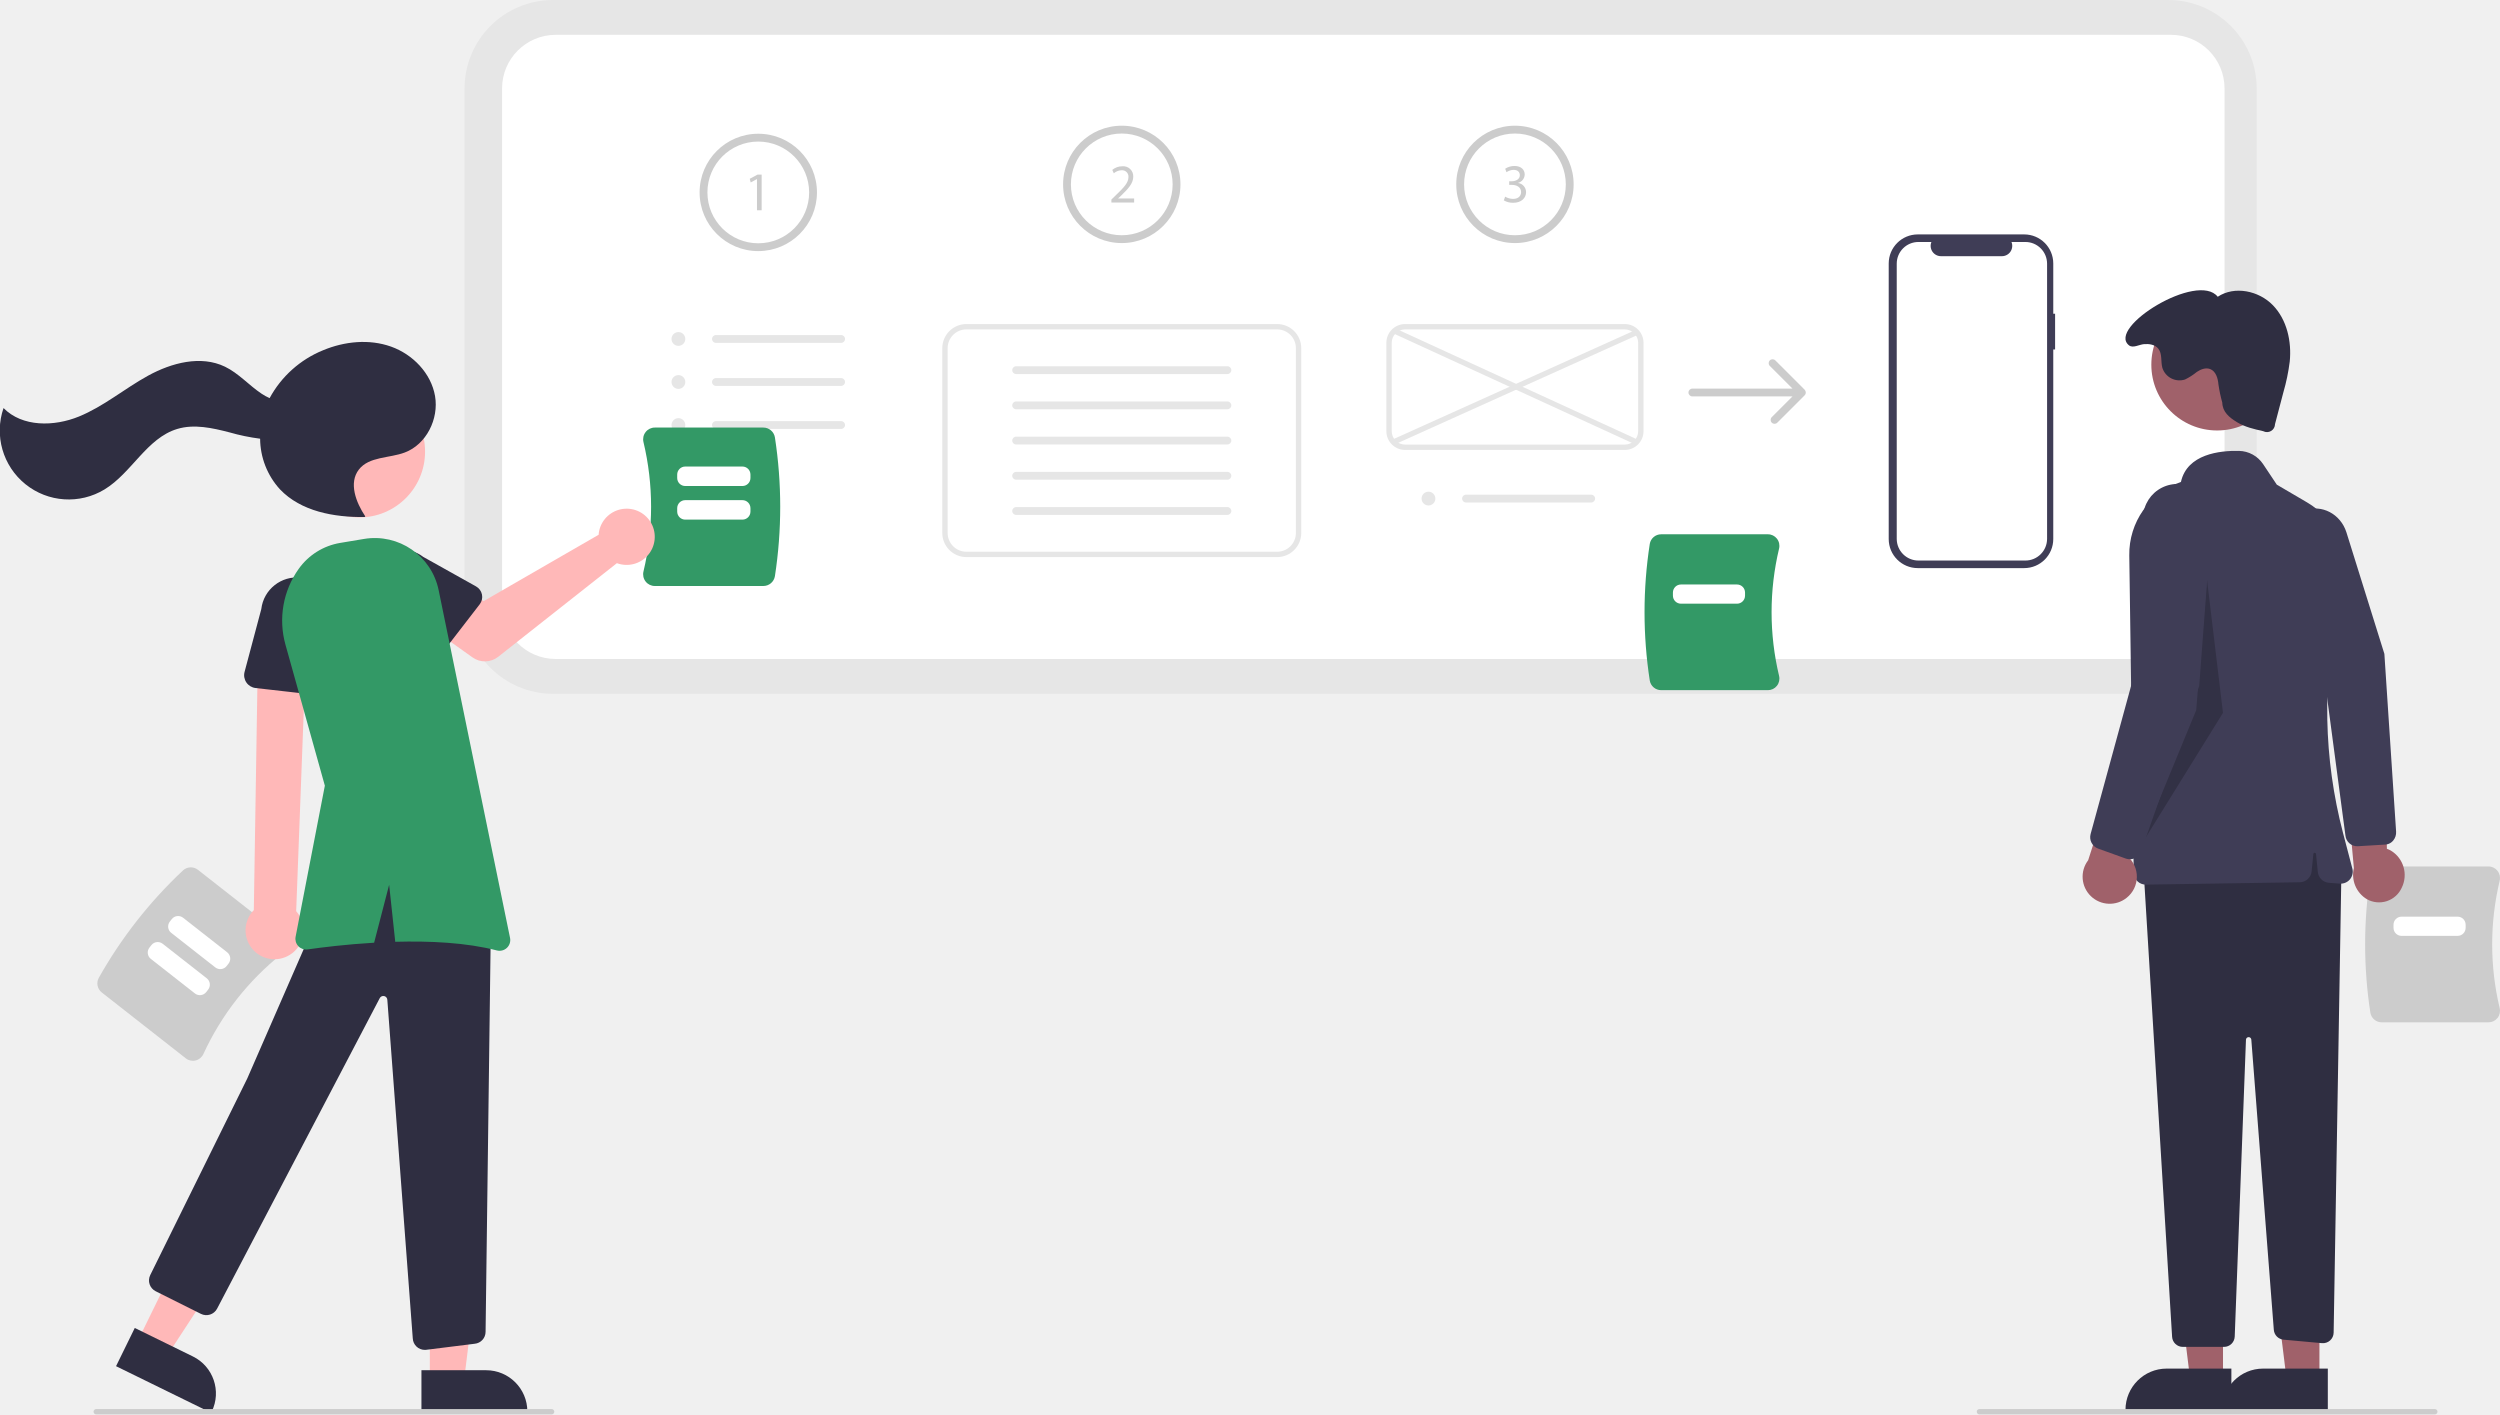
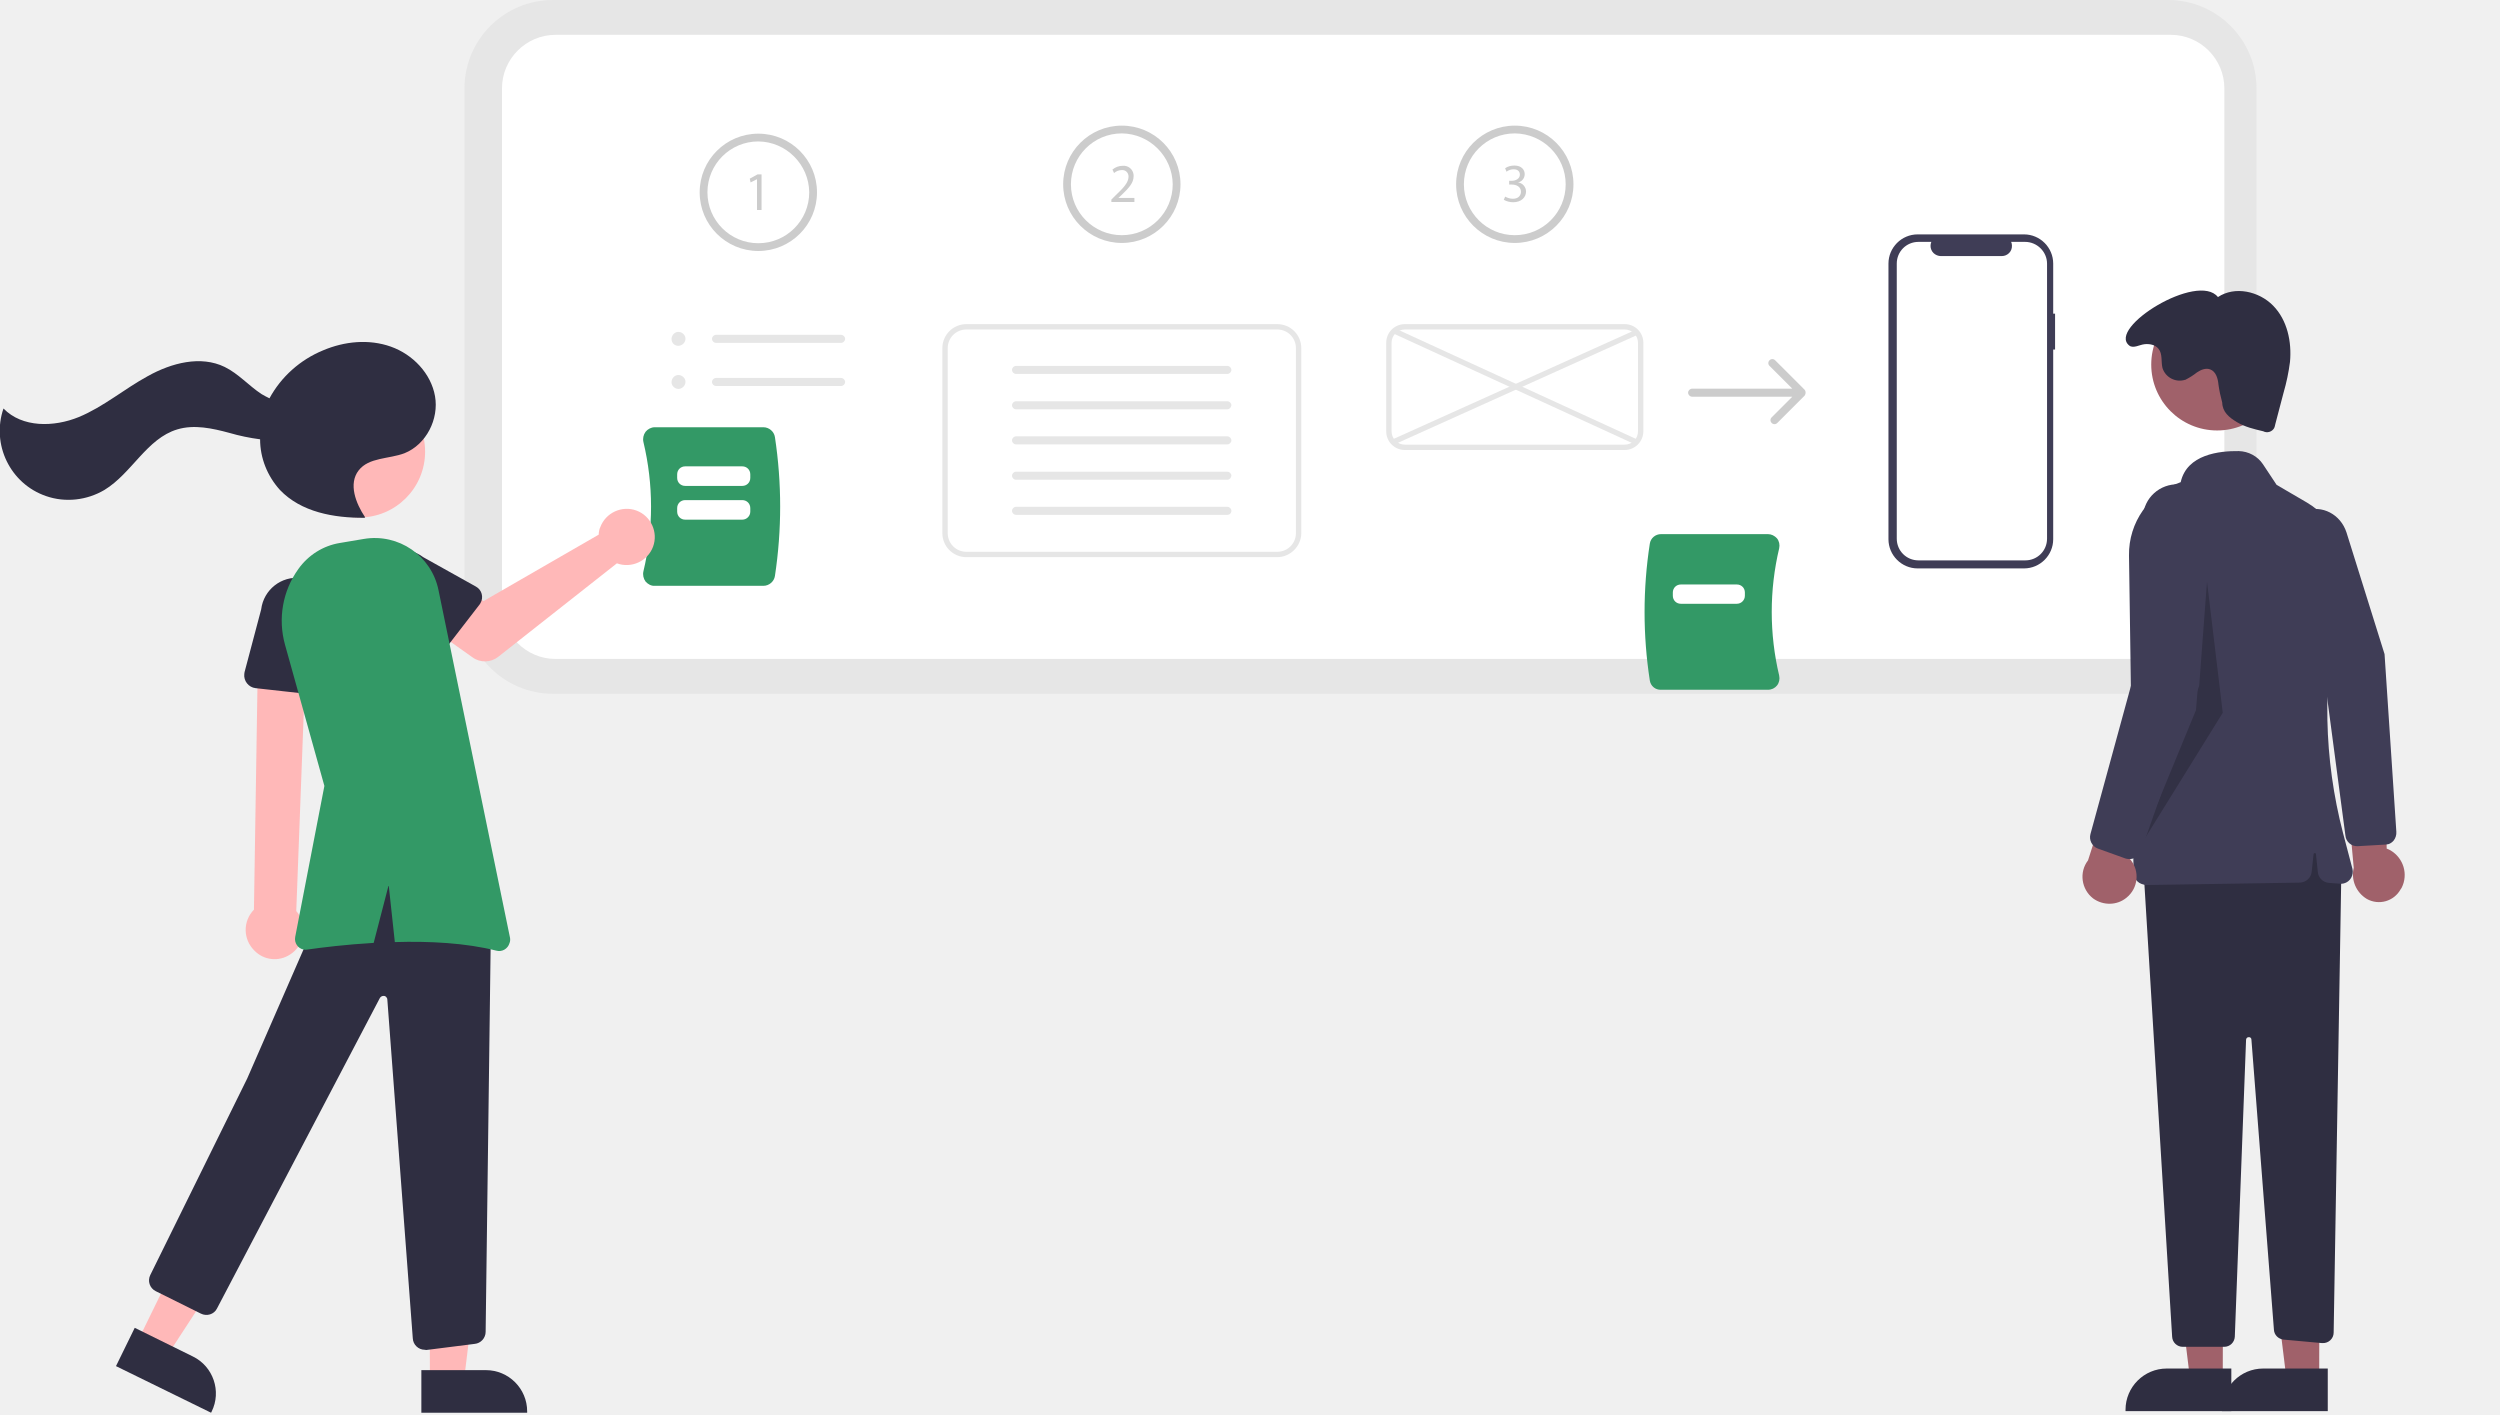
- <svg xmlns="http://www.w3.org/2000/svg" data-name="Layer 1" width="933.251" height="528" viewBox="0 0 933.251 528">
-   <path d="M942.798,445h-603a33.037,33.037,0,0,1-33-33V219a33.037,33.037,0,0,1,33-33h603a33.037,33.037,0,0,1,33,33V412A33.037,33.037,0,0,1,942.798,445Z" transform="translate(-133.3744 -186)" fill="#e6e6e6" />
-   <path d="M340.798,199a20.023,20.023,0,0,0-20,20V412a20.023,20.023,0,0,0,20,20h603a20.023,20.023,0,0,0,20-20V219a20.023,20.023,0,0,0-20-20Z" transform="translate(-133.3744 -186)" fill="#fff" />
-   <path d="M416.441,279.739A21.907,21.907,0,1,1,438.348,257.832h0A21.931,21.931,0,0,1,416.441,279.739Zm0-40.893a18.986,18.986,0,1,0,18.986,18.986v0a19.007,19.007,0,0,0-18.986-18.986Z" transform="translate(-133.3744 -186)" fill="#ccc" />
-   <path d="M415.956,252.86h-.041l-2.312,1.248-.347-1.371,2.905-1.555h1.535v13.298h-1.739Z" transform="translate(-133.3744 -186)" fill="#ccc" />
-   <path d="M386.535,315.105a2.571,2.571,0,1,0-2.481-2.481A2.571,2.571,0,0,0,386.535,315.105Z" transform="translate(-133.3744 -186)" fill="#e6e6e6" />
-   <path d="M386.535,331.17a2.571,2.571,0,1,0-2.481-2.481A2.571,2.571,0,0,0,386.535,331.17Z" transform="translate(-133.3744 -186)" fill="#e6e6e6" />
-   <path d="M386.535,347.235a2.571,2.571,0,1,0-2.481-2.481A2.571,2.571,0,0,0,386.535,347.235Z" transform="translate(-133.3744 -186)" fill="#e6e6e6" />
-   <path d="M447.368,313.996H400.634a1.46,1.46,0,0,1,0-2.921h46.734a1.46,1.46,0,0,1,0,2.921Z" transform="translate(-133.3744 -186)" fill="#e6e6e6" />
-   <path d="M447.368,330.06H400.634a1.46,1.46,0,1,1-.003-2.921h46.737a1.46,1.46,0,1,1,.003,2.921h-.003Z" transform="translate(-133.3744 -186)" fill="#e6e6e6" />
-   <path d="M447.368,346.125H400.634a1.46,1.46,0,0,1,0-2.921h46.734a1.46,1.46,0,1,1,.003,2.921h-.003Z" transform="translate(-133.3744 -186)" fill="#e6e6e6" />
-   <path d="M552.133,276.739a21.907,21.907,0,1,1,21.907-21.907A21.907,21.907,0,0,1,552.133,276.739Zm0-40.893a18.986,18.986,0,1,0,18.986,18.986v-0a19.008,19.008,0,0,0-18.986-18.986Z" transform="translate(-133.3744 -186)" fill="#ccc" />
-   <path d="M548.258,261.594v-1.105l1.411-1.371c3.397-3.232,4.932-4.952,4.952-6.956a2.371,2.371,0,0,0-2.639-2.597,4.531,4.531,0,0,0-2.824,1.124l-.573-1.268a5.839,5.839,0,0,1,3.765-1.351,3.742,3.742,0,0,1,4.07,3.866c0,2.455-1.78,4.44-4.582,7.14l-1.064.983v.04h5.974V261.594Z" transform="translate(-133.3744 -186)" fill="#ccc" />
-   <path d="M610.133,393.965h-116a9.01,9.01,0,0,1-9-9v-69a9.01,9.01,0,0,1,9-9h116a9.01,9.01,0,0,1,9,9v69A9.01,9.01,0,0,1,610.133,393.965Z" transform="translate(-133.3744 -186)" fill="#fff" />
-   <path d="M591.565,325.638H512.701a1.46,1.46,0,0,1-.003-2.921h78.867a1.46,1.46,0,0,1,.003,2.921Z" transform="translate(-133.3744 -186)" fill="#e6e6e6" />
-   <path d="M591.565,338.782H512.701a1.46,1.46,0,0,1-.003-2.921h78.867a1.46,1.46,0,0,1,0,2.921Z" transform="translate(-133.3744 -186)" fill="#e6e6e6" />
-   <path d="M591.565,351.926H512.701a1.46,1.46,0,0,1-.003-2.921h78.867a1.46,1.46,0,0,1,.003,2.921Z" transform="translate(-133.3744 -186)" fill="#e6e6e6" />
-   <path d="M591.565,365.07H512.701a1.46,1.46,0,0,1-.003-2.921h78.867a1.46,1.46,0,0,1,0,2.921Z" transform="translate(-133.3744 -186)" fill="#e6e6e6" />
-   <path d="M591.565,378.214H512.701a1.46,1.46,0,0,1,0-2.921h78.864a1.46,1.46,0,0,1,.003,2.921Z" transform="translate(-133.3744 -186)" fill="#e6e6e6" />
-   <path d="M610.133,393.965h-116a9.01,9.01,0,0,1-9-9v-69a9.01,9.01,0,0,1,9-9h116a9.01,9.01,0,0,1,9,9v69A9.01,9.01,0,0,1,610.133,393.965Zm-116-85a7.008,7.008,0,0,0-7,7v69a7.008,7.008,0,0,0,7,7h116a7.008,7.008,0,0,0,7-7v-69a7.008,7.008,0,0,0-7-7Z" transform="translate(-133.3744 -186)" fill="#e6e6e6" />
-   <path d="M698.905,276.739a21.907,21.907,0,1,1,21.907-21.907A21.907,21.907,0,0,1,698.905,276.739Zm0-40.893a18.986,18.986,0,1,0,18.986,18.986v-0a19.008,19.008,0,0,0-18.986-18.986Z" transform="translate(-133.3744 -186)" fill="#ccc" />
-   <path d="M695.243,259.414a6.029,6.029,0,0,0,2.945.839c2.313,0,3.029-1.473,3.008-2.577-.02-1.863-1.699-2.66-3.436-2.66h-1.004v-1.351h1.004c1.309,0,2.967-.675,2.967-2.251,0-1.064-.676-2.005-2.333-2.005a4.865,4.865,0,0,0-2.658.881l-.471-1.309a6.311,6.311,0,0,1,3.477-1.024c2.619,0,3.805,1.555,3.805,3.172a3.303,3.303,0,0,1-2.456,3.129v.041a3.463,3.463,0,0,1,2.967,3.416c0,2.128-1.657,3.991-4.848,3.991a6.747,6.747,0,0,1-3.457-.901Z" transform="translate(-133.3744 -186)" fill="#ccc" />
-   <path d="M666.535,374.692a2.571,2.571,0,1,0-2.481-2.481A2.571,2.571,0,0,0,666.535,374.692Z" transform="translate(-133.3744 -186)" fill="#e6e6e6" />
-   <path d="M727.368,373.583H680.634a1.46,1.46,0,1,1,0-2.921h46.734a1.46,1.46,0,1,1,.003,2.921h-.003Z" transform="translate(-133.3744 -186)" fill="#e6e6e6" />
-   <path d="M739.905,353.965h-82a7.008,7.008,0,0,1-7-7v-33a7.008,7.008,0,0,1,7-7h82a7.008,7.008,0,0,1,7,7v33A7.008,7.008,0,0,1,739.905,353.965Zm-82-45a5.006,5.006,0,0,0-5,5v33a5.006,5.006,0,0,0,5,5h82a5.006,5.006,0,0,0,5-5v-33a5.006,5.006,0,0,0-5-5Z" transform="translate(-133.3744 -186)" fill="#e6e6e6" />
-   <rect x="649.092" y="329.539" width="99.757" height="2" transform="translate(-207.4602 130.4107) rotate(-24.26219)" fill="#e6e6e6" />
-   <rect x="698.093" y="280.528" width="2" height="99.509" transform="translate(-26.0258 641.9324) rotate(-65.35159)" fill="#e6e6e6" />
-   <path d="M807.277,331.815a1.409,1.409,0,0,0-.213-.321v-0l-10.953-10.953a1.46,1.46,0,1,0-2.065,2.065l8.46,8.46H765.139a1.46,1.46,0,0,0,0,2.921h37.367l-7.73,7.73a1.46,1.46,0,1,0,2.065,2.065l10.222-10.222.001-.001A1.441,1.441,0,0,0,807.277,331.815Z" transform="translate(-133.3744 -186)" fill="#ccc" />
-   <path d="M900.544,303.109h-.684V284.359a10.852,10.852,0,0,0-10.852-10.852H849.283a10.852,10.852,0,0,0-10.852,10.852V387.223a10.852,10.852,0,0,0,10.852,10.852h39.724a10.852,10.852,0,0,0,10.852-10.852V316.456h.684Z" transform="translate(-133.3744 -186)" fill="#3f3d56" />
-   <path d="M897.549,284.435V387.147a8.105,8.105,0,0,1-8.104,8.104H849.53a8.105,8.105,0,0,1-8.104-8.104V284.435a8.105,8.105,0,0,1,8.104-8.104h4.842a3.852,3.852,0,0,0,3.565,5.304h22.758a3.852,3.852,0,0,0,3.565-5.304h5.184A8.105,8.105,0,0,1,897.549,284.435Z" transform="translate(-133.3744 -186)" fill="#fff" />
-   <path d="M374.404,403.1a4.391,4.391,0,0,1-.821-3.766,104.001,104.001,0,0,0-0-48.306,4.392,4.392,0,0,1,.821-3.766,4.318,4.318,0,0,1,3.41-1.652h40.527a4.373,4.373,0,0,1,4.307,3.665,170.239,170.239,0,0,1,0,51.813,4.373,4.373,0,0,1-4.307,3.665H377.814A4.318,4.318,0,0,1,374.404,403.1Z" transform="translate(-133.3744 -186)" fill="#339966" />
-   <path d="M410.521,367.432H389.172a3.003,3.003,0,0,1-3-3v-1.274a3.003,3.003,0,0,1,3-3h21.349a3.003,3.003,0,0,1,3,3v1.274A3.003,3.003,0,0,1,410.521,367.432Z" transform="translate(-133.3744 -186)" fill="#fff" />
-   <path d="M410.521,379.979H389.172a3.003,3.003,0,0,1-3-3V375.705a3.003,3.003,0,0,1,3-3h21.349a3.003,3.003,0,0,1,3,3v1.274A3.003,3.003,0,0,1,410.521,379.979Z" transform="translate(-133.3744 -186)" fill="#fff" />
-   <path d="M749.231,440.031a167.487,167.487,0,0,1,0-50.975,4.302,4.302,0,0,1,4.237-3.606h39.873a4.247,4.247,0,0,1,3.355,1.626,4.319,4.319,0,0,1,.807,3.705,102.328,102.328,0,0,0-0,47.525,4.318,4.318,0,0,1-.807,3.705,4.247,4.247,0,0,1-3.355,1.626H753.468A4.302,4.302,0,0,1,749.231,440.031Z" transform="translate(-133.3744 -186)" fill="#339966" />
-   <path d="M781.798,411.361H760.875a3.003,3.003,0,0,1-3-3v-1.172a3.003,3.003,0,0,1,3-3H781.798a3.003,3.003,0,0,1,3,3v1.172A3.003,3.003,0,0,1,781.798,411.361Z" transform="translate(-133.3744 -186)" fill="#fff" />
-   <path d="M170.25,551.036a167.506,167.506,0,0,1,31.446-40.12,4.303,4.303,0,0,1,5.559-.224l31.382,24.597a4.247,4.247,0,0,1,1.638,3.35,4.319,4.319,0,0,1-1.65,3.414,102.328,102.328,0,0,0-29.318,37.404,4.318,4.318,0,0,1-2.921,2.418,4.247,4.247,0,0,1-3.644-.79l-31.382-24.597A4.303,4.303,0,0,1,170.25,551.036Z" transform="translate(-133.3744 -186)" fill="#ccc" />
-   <path d="M213.757,547.141l-16.468-12.908a3.003,3.003,0,0,1-.51-4.212l.723-.922a3.003,3.003,0,0,1,4.212-.51L218.181,541.497a3.003,3.003,0,0,1,.51,4.212l-.723.922A3.003,3.003,0,0,1,213.757,547.141Z" transform="translate(-133.3744 -186)" fill="#fff" />
-   <path d="M206.141,556.857,189.673,543.95a3.003,3.003,0,0,1-.51-4.212l.723-.923a3.003,3.003,0,0,1,4.212-.51L210.566,551.212a3.003,3.003,0,0,1,.51,4.212l-.723.923A3.003,3.003,0,0,1,206.141,556.857Z" transform="translate(-133.3744 -186)" fill="#fff" />
-   <path d="M1018.231,564.031a167.487,167.487,0,0,1,0-50.975,4.302,4.302,0,0,1,4.237-3.606h39.873a4.247,4.247,0,0,1,3.355,1.626,4.319,4.319,0,0,1,.807,3.705,102.328,102.328,0,0,0-0,47.525,4.318,4.318,0,0,1-.807,3.705,4.247,4.247,0,0,1-3.355,1.626H1022.468A4.302,4.302,0,0,1,1018.231,564.031Z" transform="translate(-133.3744 -186)" fill="#ccc" />
-   <path d="M1050.799,535.361h-20.924a3.003,3.003,0,0,1-3-3v-1.172a3.003,3.003,0,0,1,3-3h20.924a3.003,3.003,0,0,1,3,3v1.172A3.003,3.003,0,0,1,1050.799,535.361Z" transform="translate(-133.3744 -186)" fill="#fff" />
-   <path d="M1029.942,517.4a10.678,10.678,0,0,0-4.085-13.892,9.371,9.371,0,0,0-1.453-.651l-.82-36.31-14.504,10.68,3.003,32.843a10.598,10.598,0,0,0,4.883,11.617A9.287,9.287,0,0,0,1029.942,517.4Z" transform="translate(-133.3744 -186)" fill="#a0616a" />
-   <path d="M1023.831,501.277l-10.396.627a4.416,4.416,0,0,1-4.502-3.948l-8.632-64.947-13.95-39.616a13.73,13.73,0,0,1,.362-10.135,12.313,12.313,0,0,1,7.057-6.744c6.353-2.309,13.309,1.347,15.505,8.149l14.187,45.421,4.375,66.332a4.716,4.716,0,0,1-1.05,3.327,4.216,4.216,0,0,1-1.814,1.299A4.045,4.045,0,0,1,1023.831,501.277Z" transform="translate(-133.3744 -186)" fill="#3f3d56" />
-   <polygon points="829.849 514.9 817.589 514.899 811.757 467.611 829.851 467.612 829.849 514.9" fill="#a0616a" />
-   <path d="M966.349,712.784l-39.531-.001v-.5a15.386,15.386,0,0,1,15.386-15.386h.001l24.144.001Z" transform="translate(-133.3744 -186)" fill="#2f2e41" />
-   <polygon points="865.849 514.9 853.589 514.899 847.757 467.611 865.851 467.612 865.849 514.9" fill="#a0616a" />
-   <path d="M1002.349,712.784l-39.531-.001v-.5a15.386,15.386,0,0,1,15.386-15.386h.001l24.144.001Z" transform="translate(-133.3744 -186)" fill="#2f2e41" />
-   <path d="M1007.451,509.792,1004.523,683.486a4,4,0,0,1-4.362,3.916l-14.346-1.304a4,4,0,0,1-3.626-3.674l-8.399-108.345a1,1,0,0,0-1.996.039l-4.198,110.826a4,4,0,0,1-3.997,3.849H948.214a4,4,0,0,1-3.993-3.756l-10.77-176.244,64-16Z" transform="translate(-133.3744 -186)" fill="#2f2e41" />
-   <circle cx="827.655" cy="136.135" r="24.561" fill="#a0616a" />
-   <path d="M931.259,514.959a4.469,4.469,0,0,1-1.365-3.165l-1.657-118.442a28.501,28.501,0,0,1,19.282-27.441c2.301-10.439,14.548-11.747,21.687-11.591a11.085,11.085,0,0,1,8.978,4.923l5.118,7.677,11.28,6.612a28.528,28.528,0,0,1,13.47,30.816l-1.737,7.899a181.54,181.54,0,0,0,1.698,84.66l3.495,13.324a4.499,4.499,0,0,1-4.698,5.628l-4.059-.312a4.494,4.494,0,0,1-4.133-4.038l-.672-6.717a.5.5,0,0,0-.995,0L996.303,511.295a4.5,4.5,0,0,1-4.408,4.052l-57.431.884c-.024,0-.048.001-.072.001A4.471,4.471,0,0,1,931.259,514.959Z" transform="translate(-133.3744 -186)" fill="#3f3d56" />
-   <path d="M962.951,336.292c.101,3.472,2.511,5.481,5.471,7.299s6.419,2.607,9.808,3.368a2.999,2.999,0,0,0,4.405-2.625l3.108-11.823a74.841,74.841,0,0,0,2.393-11.537c.749-7.509-1.031-15.587-6.272-21.016s-14.331-7.358-20.612-3.175c-7.454-9.52-41.523,11.513-33.119,18.133,1.495,1.178,3.781-.312,5.678-.457s4.025.189,5.23,1.662c1.575,1.924.889,4.791,1.538,7.191a6.714,6.714,0,0,0,8.484,4.348,23.089,23.089,0,0,0,4.4-2.829c1.456-.97,3.295-1.686,4.934-1.075,2.16.806,2.927,3.45,3.122,5.748A53.233,53.233,0,0,0,962.951,336.292Z" transform="translate(-133.3744 -186)" fill="#2f2e41" />
-   <polygon points="823.84 216.118 819.84 265.118 798.84 316.118 829.84 266.118 823.84 216.118" opacity="0.2" />
-   <path d="M927.304,521.11a10.056,10.056,0,0,0,.318-15.416l13.379-33.136-18.202,3.676-9.914,30.903a10.11,10.11,0,0,0,14.42,13.973Z" transform="translate(-133.3744 -186)" fill="#a0616a" />
-   <path d="M926.913,506.496l-10.304-3.713a4.524,4.524,0,0,1-2.815-5.42l16.997-62.219,2.591-56.233a12.819,12.819,0,1,1,25.588,1.551l-4.628,61.573-21.658,61.718a4.509,4.509,0,0,1-4.576,2.999A4.522,4.522,0,0,1,926.913,506.496Z" transform="translate(-133.3744 -186)" fill="#3f3d56" />
-   <polygon points="51.358 500.7 62.367 506.096 88.419 466.203 72.172 458.239 51.358 500.7" fill="#ffb8b8" />
-   <path d="M183.687,681.73l21.679,10.627.001 0a15.386,15.386,0,0,1,7.043,20.588l-.22.449L176.694,695.995Z" transform="translate(-133.3744 -186)" fill="#2f2e41" />
-   <polygon points="160.452 519.51 172.712 519.509 178.544 472.221 160.45 472.222 160.452 519.51" fill="#ffb8b8" />
-   <path d="M290.699,697.507l24.144-.001h.001a15.386,15.386,0,0,1,15.386,15.386v.5l-39.531.001Z" transform="translate(-133.3744 -186)" fill="#2f2e41" />
-   <circle cx="134.118" cy="168.595" r="24.561" fill="#ffb8b8" />
-   <path d="M291.95,689.913a4.5,4.5,0,0,1-4.49-4.304l-9.494-126.361a1.5,1.5,0,0,0-2.828-.647L214.406,674.543a4.523,4.523,0,0,1-5.999,1.937l-16.93-8.465a4.509,4.509,0,0,1-2.023-6.016l36.239-73.432,24.003-55.005c9.265-18.249,19.103-27.653,30.076-28.75,11.258-1.124,23.281,6.617,36.762,23.667l.11.139-.002.177-2,154.357a4.479,4.479,0,0,1-4.08,4.474l-18.171,2.266Q292.169,689.913,291.95,689.913Z" transform="translate(-133.3744 -186)" fill="#2f2e41" />
-   <path d="M241.57,542.445a10.743,10.743,0,0,0,2.369-16.301l3.704-97.855-18,2.243L228.124,525.731A10.801,10.801,0,0,0,241.57,542.445Z" transform="translate(-133.3744 -186)" fill="#ffb8b8" />
-   <path d="M252.956,445.589,228.784,442.842a4.817,4.817,0,0,1-4.111-6.025l6.241-23.438a13.377,13.377,0,0,1,26.575,3.099l.826,24.162a4.817,4.817,0,0,1-5.358,4.949Z" transform="translate(-133.3744 -186)" fill="#2f2e41" />
-   <path d="M357.082,383.989a10.526,10.526,0,0,0-.239,1.64l-42.957,24.782L303.444,404.4l-11.131,14.572,17.45,12.438a8,8,0,0,0,9.598-.234l44.297-34.946a10.497,10.497,0,1,0-6.576-12.241Z" transform="translate(-133.3744 -186)" fill="#ffb8b8" />
-   <path d="M312.45,411.585l-13.884,17.994a4.5,4.5,0,0,1-6.804.373l-15.717-16.321A12.497,12.497,0,0,1,291.371,393.886l19.713,11.023a4.5,4.5,0,0,1,1.365,6.676Z" transform="translate(-133.3744 -186)" fill="#2f2e41" />
-   <path d="M323.775,536.13l-26.654-129.829a24.345,24.345,0,0,0-27.85-19.118l-8.889,1.482a23.838,23.838,0,0,0-15.479,9.658h0a33.29,33.29,0,0,0-4.973,28.31l14.712,52.655-10.918,56.412a3.996,3.996,0,0,0,4.487,4.72c5.466-.782,14.477-1.898,24.825-2.507l5.606-21.626,2.28,21.282c12.712-.356,26.512.267,37.896,3.225A4.003,4.003,0,0,0,323.775,536.13Z" transform="translate(-133.3744 -186)" fill="#339966" />
-   <path d="M295.778,333.859c-1.466-8.526-8.311-15.594-16.464-18.486s-17.348-1.951-25.333,1.379a39.714,39.714,0,0,0-19.96,17.871,20.68,20.68,0,0,1-2.986-1.644c-4.729-3.147-8.565-7.628-13.681-10.096-9.02-4.35-19.924-1.458-28.702,3.36-8.778,4.818-16.559,11.475-25.832,15.256-9.272,3.781-21.104,3.968-28.125-3.172a25.732,25.732,0,0,0,37.71,30.371c10.159-6.188,15.771-19.164,27.166-22.579,6.305-1.89,13.076-.368,19.449,1.281a76.922,76.922,0,0,0,11.459,2.37,28.291,28.291,0,0,0,7.393,18.886c7.864,8.278,20.206,10.485,31.623,10.351l.239-.243c-3.496-5.232-6.254-12.488-2.406-17.466,3.799-4.914,11.292-4.19,17.111-6.365C292.543,351.906,297.243,342.385,295.778,333.859Z" transform="translate(-133.3744 -186)" fill="#2f2e41" />
-   <path d="M339.29,714h-170a1,1,0,1,1,0-2h170a1,1,0,0,1,0,2Z" transform="translate(-133.3744 -186)" fill="#ccc" />
-   <path d="M1042.29,714h-170a1,1,0,0,1,0-2h170a1,1,0,0,1,0,2Z" transform="translate(-133.3744 -186)" fill="#ccc" />
+ <svg xmlns="http://www.w3.org/2000/svg" viewBox="0 0 933.3 528">
+   <style>.st0{fill:#e6e6e6}.st1{fill:#fff}.st2{fill:#ccc}.st3{fill:#3f3d56}.st4{fill:#396}.st5{fill:#a0616a}.st6{fill:#2f2e41}.st8{fill:#ffb8b8}</style>
+   <path d="M809.4 259h-603c-18.2 0-33-14.8-33-33V33c0-18.2 14.8-33 33-33h603c18.2 0 33 14.8 33 33v193c0 18.2-14.8 33-33 33z" class="st0" />
+   <path d="M207.4 13c-11 0-20 9-20 20v193c0 11 9 20 20 20h603c11 0 20-9 20-20V33c0-11-9-20-20-20h-603z" class="st1" />
+   <path d="M283.1 93.7c-12.1 0-21.9-9.8-21.9-21.9 0-12.1 9.8-21.9 21.9-21.9 12.1 0 21.9 9.8 21.9 21.9 0 12.1-9.8 21.9-21.9 21.9zm0-40.9c-10.5 0-19 8.5-19 19s8.5 19 19 19 19-8.5 19-19c-.1-10.4-8.6-18.9-19-19z" class="st2" />
+   <path d="m282.6 66.9-2.4 1.2-.3-1.4 2.9-1.6h1.5v13.3h-1.7V66.9z" class="st2" />
+   <path d="M253.2 129.1c1.4 0 2.6-1.1 2.7-2.5s-1.1-2.6-2.5-2.7-2.6 1.1-2.7 2.5v.2c0 1.4 1.1 2.5 2.5 2.5zM253.2 145.2c1.4 0 2.6-1.1 2.7-2.5s-1.1-2.6-2.5-2.7-2.6 1.1-2.7 2.5v.2c0 1.3 1.1 2.4 2.5 2.5zM314 128h-46.7c-.8 0-1.5-.7-1.5-1.5s.7-1.5 1.5-1.5H314c.8 0 1.5.7 1.5 1.5s-.7 1.5-1.5 1.5zM314 144.1h-46.7c-.8 0-1.5-.7-1.5-1.5s.7-1.5 1.5-1.5H314c.8 0 1.5.7 1.5 1.5s-.7 1.5-1.5 1.5z" class="st0" />
+   <path d="M418.8 90.7c-12.1 0-21.9-9.8-21.9-21.9 0-12.1 9.8-21.9 21.9-21.9s21.9 9.8 21.9 21.9-9.8 21.9-21.9 21.9zm0-40.9c-10.5 0-19 8.5-19 19s8.5 19 19 19 19-8.5 19-19c-.1-10.4-8.6-18.9-19-19z" class="st2" />
+   <path d="M414.9 75.6v-1.1l1.4-1.4c3.4-3.2 4.9-5 5-7 .1-1.3-.8-2.5-2.1-2.6h-.5c-1 0-2 .4-2.8 1.1l-.6-1.3c1.1-.9 2.4-1.4 3.8-1.4 2.1-.2 3.9 1.3 4.1 3.4v.5c0 2.5-1.8 4.4-4.6 7.1l-1.1 1h6v1.5h-8.6z" class="st2" />
+   <path d="M476.8 208h-116c-5 0-9-4-9-9v-69c0-5 4-9 9-9h116c5 0 9 4 9 9v69c0 4.9-4.1 9-9 9z" class="st1" />
+   <path d="M458.2 139.6h-78.9c-.8 0-1.5-.7-1.5-1.5s.7-1.5 1.5-1.5h78.9c.8 0 1.5.7 1.5 1.5s-.7 1.5-1.5 1.5zM458.2 152.8h-78.9c-.8 0-1.5-.7-1.5-1.5s.7-1.5 1.5-1.5h78.9c.8 0 1.5.7 1.5 1.5-.1.8-.7 1.5-1.5 1.5zM458.2 165.9h-78.9c-.8 0-1.5-.7-1.5-1.5s.7-1.5 1.5-1.5h78.9c.8 0 1.5.7 1.5 1.5s-.7 1.5-1.5 1.5zM458.2 179.1h-78.9c-.8 0-1.5-.7-1.5-1.5s.7-1.5 1.5-1.5h78.9c.8 0 1.5.7 1.5 1.5-.1.8-.7 1.5-1.5 1.5zM458.2 192.2h-78.9c-.8 0-1.5-.7-1.5-1.5s.7-1.5 1.5-1.5h78.9c.8 0 1.5.7 1.5 1.5 0 .9-.7 1.5-1.5 1.5z" class="st0" />
+   <path d="M476.8 208h-116c-5 0-9-4-9-9v-69c0-5 4-9 9-9h116c5 0 9 4 9 9v69c0 4.9-4.1 9-9 9zm-116-85c-3.9 0-7 3.1-7 7v69c0 3.9 3.1 7 7 7h116c3.9 0 7-3.1 7-7v-69c0-3.9-3.1-7-7-7h-116z" class="st0" />
+   <path d="M565.5 90.7c-12.1 0-21.9-9.8-21.9-21.9 0-12.1 9.8-21.9 21.9-21.9s21.9 9.8 21.9 21.9c0 12.1-9.8 21.9-21.9 21.9zm0-40.9c-10.5 0-19 8.5-19 19s8.5 19 19 19 19-8.5 19-19c0-10.4-8.5-18.9-19-19z" class="st2" />
+   <path d="M561.9 73.4c.9.5 1.9.8 2.9.8 2.3 0 3-1.5 3-2.6 0-1.9-1.7-2.7-3.4-2.7h-1v-1.4h1c1.3 0 3-.7 3-2.3 0-1.1-.7-2-2.3-2-1 0-1.9.3-2.7.9l-.5-1.3c1-.7 2.2-1 3.5-1 2.6 0 3.8 1.6 3.8 3.2 0 1.5-1 2.8-2.5 3.1 1.7.2 3 1.7 3 3.4 0 2.1-1.7 4-4.8 4-1.2 0-2.4-.3-3.5-.9l.5-1.2z" class="st2" />
+   <path d="M606.5 168h-82c-3.9 0-7-3.1-7-7v-33c0-3.9 3.1-7 7-7h82c3.9 0 7 3.1 7 7v33c0 3.8-3.1 7-7 7zm-82-45c-2.8 0-5 2.2-5 5v33c0 2.8 2.2 5 5 5h82c2.8 0 5-2.2 5-5v-33c0-2.8-2.2-5-5-5h-82z" class="st0" />
+   <path d="m519.691 164.105 90.988-41.008.822 1.823-90.988 41.008z" class="st0" />
+   <path d="m520.021 124.432.834-1.818 90.436 41.492-.834 1.818z" class="st0" />
+   <path d="M673.9 145.8c-.1-.1-.1-.2-.2-.3l-11-11c-.6-.6-1.5-.6-2.1 0-.6.6-.6 1.5 0 2.1l8.5 8.5h-37.4c-.8 0-1.5.7-1.5 1.5s.7 1.5 1.5 1.5h37.4l-7.7 7.7c-.6.6-.6 1.5 0 2.1.6.6 1.5.6 2.1 0l10.2-10.2c.4-.6.5-1.3.2-1.9z" class="st2" />
+   <path d="M767.2 117.1h-.7V98.4c0-6-4.9-10.9-10.9-10.9h-39.7c-6 0-10.9 4.9-10.9 10.9v102.9c0 6 4.9 10.9 10.9 10.9h39.7c6 0 10.9-4.9 10.9-10.9v-70.8h.7v-13.4z" class="st3" />
+   <path d="M764.2 98.4v102.7c0 4.5-3.6 8.1-8.1 8.1h-39.9c-4.5 0-8.1-3.6-8.1-8.1V98.4c0-4.5 3.6-8.1 8.1-8.1h4.8c-.8 2 .1 4.2 2.1 5 .5.2 1 .3 1.4.3h22.8c2.1 0 3.9-1.7 3.8-3.9 0-.5-.1-1-.3-1.4h5.2c4.5 0 8.2 3.7 8.2 8.1z" class="st1" />
+   <path d="M241 217.1c-.8-1.1-1.1-2.5-.8-3.8 3.8-15.9 3.8-32.4 0-48.3-.3-1.3 0-2.7.8-3.8.8-1 2.1-1.7 3.4-1.7H285c2.1 0 4 1.6 4.3 3.7 2.6 17.2 2.6 34.6 0 51.8-.3 2.1-2.2 3.7-4.3 3.7h-40.5c-1.4.1-2.6-.6-3.5-1.6z" class="st4" />
+   <path d="M277.1 181.4h-21.3c-1.7 0-3-1.3-3-3v-1.3c0-1.7 1.3-3 3-3h21.3c1.7 0 3 1.3 3 3v1.3c0 1.7-1.3 3-3 3zM277.1 194h-21.3c-1.7 0-3-1.3-3-3v-1.3c0-1.7 1.3-3 3-3h21.3c1.7 0 3 1.3 3 3v1.3c0 1.6-1.3 3-3 3z" class="st1" />
+   <path d="M615.9 254c-2.6-16.9-2.6-34.1 0-51 .3-2.1 2.1-3.6 4.2-3.6H660c1.3 0 2.5.6 3.4 1.6.8 1 1.1 2.4.8 3.7-3.7 15.6-3.7 31.9 0 47.5.3 1.3 0 2.7-.8 3.7s-2 1.6-3.4 1.6h-39.9c-2.1.1-3.9-1.4-4.2-3.5z" class="st4" />
+   <path d="M648.4 225.4h-20.9c-1.7 0-3-1.3-3-3v-1.2c0-1.7 1.3-3 3-3h20.9c1.7 0 3 1.3 3 3v1.2c0 1.6-1.3 3-3 3z" class="st1" />
+   <path d="M896.6 331.4c2.5-5 .7-11-4.1-13.9-.5-.3-1-.5-1.5-.7l-.8-36.3-14.5 10.7 3 32.8c-1.1 4.5.9 9.2 4.9 11.6 4.5 2.5 10.1.9 12.6-3.6.1-.1.3-.4.4-.6z" class="st5" />
+   <path d="m890.5 315.3-10.4.6c-2.3.1-4.3-1.7-4.5-3.9l-8.6-64.9-14-39.6c-1.2-3.3-1-6.9.4-10.1 1.3-3.1 3.9-5.6 7.1-6.7 6.4-2.3 13.3 1.3 15.5 8.1l14.2 45.4 4.4 66.3c.1 1.2-.3 2.4-1 3.3-.5.6-1.1 1-1.8 1.3-.6.1-1 .2-1.3.2z" class="st3" />
+   <path d="M829.8 514.9h-12.2l-5.8-47.3h18.1z" class="st5" />
+   <path d="M833 526.8h-39.5v-.5c0-8.5 6.9-15.4 15.4-15.4H833v15.9z" class="st6" />
+   <path d="M865.8 514.9h-12.2l-5.8-47.3h18.1z" class="st5" />
+   <path d="M869 526.8h-39.5v-.5c0-8.5 6.9-15.4 15.4-15.4H869v15.9zM874.1 323.8l-2.9 173.7c0 2.2-1.9 4-4.1 3.9h-.3l-14.3-1.3c-1.9-.2-3.5-1.7-3.6-3.7l-8.4-108.3c0-.6-.5-1-1.1-.9-.5 0-.9.5-.9 1L834.3 499c-.1 2.1-1.8 3.8-4 3.8h-15.4c-2.1 0-3.9-1.6-4-3.8l-10.8-176.2 64-16 10 17z" class="st6" />
+   <circle cx="827.7" cy="136.1" r="24.6" class="st5" />
+   <path d="M797.9 329c-.9-.8-1.4-2-1.4-3.2l-1.7-118.4c-.2-12.4 7.6-23.4 19.3-27.4 2.3-10.4 14.5-11.7 21.7-11.6 3.6.1 7 1.9 9 4.9l5.1 7.7 11.3 6.6c10.7 6.3 16.2 18.7 13.5 30.8l-1.7 7.9c-6.1 28-5.5 57 1.7 84.7l3.5 13.3c.6 2.4-.8 4.9-3.2 5.5-.5.1-1 .2-1.5.1l-4.1-.3c-2.2-.2-3.9-1.9-4.1-4l-.7-6.7c0-.3-.3-.5-.5-.4-.2 0-.4.2-.4.4l-.7 6.5c-.2 2.3-2.1 4-4.4 4.1l-57.4.9h-.1c-1.3-.2-2.4-.6-3.2-1.4z" class="st3" />
+   <path d="M829.6 150.3c.1 3.5 2.5 5.5 5.5 7.3s6.4 2.6 9.8 3.4c1.5.8 3.3.2 4.1-1.2.2-.4.3-.9.4-1.4l3.1-11.8c1.1-3.8 1.9-7.6 2.4-11.5.7-7.5-1-15.6-6.3-21s-14.3-7.4-20.6-3.2c-7.5-9.5-41.5 11.5-33.1 18.1 1.5 1.2 3.8-.3 5.7-.5s4 .2 5.2 1.7c1.6 1.9.9 4.8 1.5 7.2 1.1 3.5 4.9 5.5 8.4 4.4h.1c1.6-.8 3-1.7 4.4-2.8 1.5-1 3.3-1.7 4.9-1.1 2.2.8 2.9 3.5 3.1 5.7.3 2.2.8 4.5 1.4 6.7z" class="st6" />
+   <path d="m823.8 216.1-4 49-21 51 31-50z" style="opacity:.2;enable-background:new" />
+   <path d="M793.9 335.1c4.3-3.5 5-9.8 1.5-14.1-.4-.5-.8-.9-1.2-1.3l13.4-33.1-18.2 3.7-9.9 30.9c-3.4 4.4-2.5 10.8 1.9 14.2 3.7 2.7 8.9 2.7 12.5-.3z" class="st5" />
+   <path d="m793.5 320.5-10.3-3.7c-2.2-.8-3.4-3.2-2.8-5.4l17-62.2L800 193c.3-7.1 6.3-12.5 13.4-12.2 7.1.3 12.5 6.3 12.2 13.4v.4L821 256l-21.7 61.7c-.7 1.9-2.5 3.1-4.6 3-.4 0-.8-.1-1.2-.2z" class="st3" />
+   <path d="m51.4 500.7 11 5.4 26-39.9-16.2-8z" class="st8" />
+   <path d="M50.3 495.7 72 506.4c7.6 3.7 10.8 13 7 20.6l-.2.4L43.3 510l7-14.3z" class="st6" />
+   <path d="M160.5 519.5h12.2l5.8-47.3h-18.1z" class="st8" />
+   <path d="M157.3 511.5h24.1c8.5 0 15.4 6.9 15.4 15.4v.5h-39.5v-15.9z" class="st6" />
+   <circle cx="134.1" cy="168.6" r="24.6" class="st8" />
+   <path d="M158.6 503.9c-2.4 0-4.4-1.9-4.5-4.3l-9.5-126.4c0-.8-.7-1.5-1.5-1.4-.5 0-1 .3-1.3.8L81 488.5c-1.1 2.2-3.8 3-6 1.9L58.1 482c-2.2-1.1-3.1-3.8-2-6l36.2-73.4 24-55c9.3-18.2 19.1-27.7 30.1-28.8 11.3-1.1 23.3 6.6 36.8 23.7l.1.1v.2l-2 154.4c0 2.3-1.8 4.3-4.1 4.5L159 504c-.1-.1-.3-.1-.4-.1z" class="st6" />
+   <path d="M108.2 356.4c5-3.1 6.6-9.7 3.5-14.8-.3-.5-.7-1-1.1-1.5l3.7-97.9-18 2.2-1.5 95.2c-4.2 4.3-4.1 11.1.2 15.3 3.5 3.6 9 4.2 13.2 1.5z" class="st8" />
+   <path d="m119.6 259.6-24.2-2.7c-2.6-.3-4.5-2.7-4.2-5.3 0-.2.1-.5.1-.7l6.2-23.4c.9-7.3 7.5-12.6 14.9-11.7 7.3.9 12.5 7.5 11.7 14.8l.8 24.2c.1 2.7-2 4.9-4.7 5-.1-.2-.4-.2-.6-.2z" class="st6" />
+   <path d="M223.7 198c-.1.5-.2 1.1-.2 1.6l-43 24.8-10.4-6-11.2 14.6 17.5 12.4c2.9 2.1 6.8 2 9.6-.2l44.3-34.9c5.4 2 11.5-.8 13.5-6.2s-.8-11.5-6.2-13.5-11.5.8-13.5 6.2c-.2.3-.3.8-.4 1.2z" class="st8" />
+   <path d="m179.1 225.6-13.9 18c-1.5 2-4.3 2.3-6.3.8-.2-.1-.3-.3-.5-.4l-15.7-16.3c-5.4-4.2-6.4-12.1-2.2-17.5s12-6.4 17.5-2.2l19.7 11c2.2 1.2 2.9 4 1.7 6.1-.1.1-.2.3-.3.5z" class="st6" />
+   <path d="m190.4 350.1-26.7-129.8c-2.6-12.8-14.9-21.3-27.9-19.1l-8.9 1.5c-6.2 1-11.8 4.5-15.5 9.7-5.9 8.2-7.7 18.6-5 28.3l14.7 52.7-10.9 56.4c-.4 2.2 1 4.3 3.2 4.7.4.1.9.1 1.3 0 5.5-.8 14.5-1.9 24.8-2.5l5.6-21.6 2.3 21.3c12.7-.4 26.5.3 37.9 3.2 2.1.6 4.3-.7 4.9-2.8.3-.7.3-1.4.2-2z" class="st4" />
+   <path d="M162.4 147.9c-1.5-8.5-8.3-15.6-16.5-18.5s-17.3-2-25.3 1.4c-8.5 3.5-15.6 9.8-20 17.9-1-.5-2-1-3-1.6-4.7-3.1-8.6-7.6-13.7-10.1-9-4.4-19.9-1.5-28.7 3.4-8.8 4.8-16.6 11.5-25.8 15.3-9.3 3.8-21.1 4-28.1-3.2-4.6 13.4 2.5 28.1 15.9 32.7 7.2 2.5 15.2 1.6 21.8-2.3 10.2-6.2 15.8-19.2 27.2-22.6 6.3-1.9 13.1-.4 19.4 1.3 3.8 1.1 7.6 1.9 11.5 2.4 0 7 2.7 13.7 7.4 18.9 7.9 8.3 20.2 10.5 31.6 10.4l.2-.2c-3.5-5.2-6.3-12.5-2.4-17.5 3.8-4.9 11.3-4.2 17.1-6.4 8.2-3.3 12.9-12.8 11.4-21.3z" class="st6" />
</svg>
